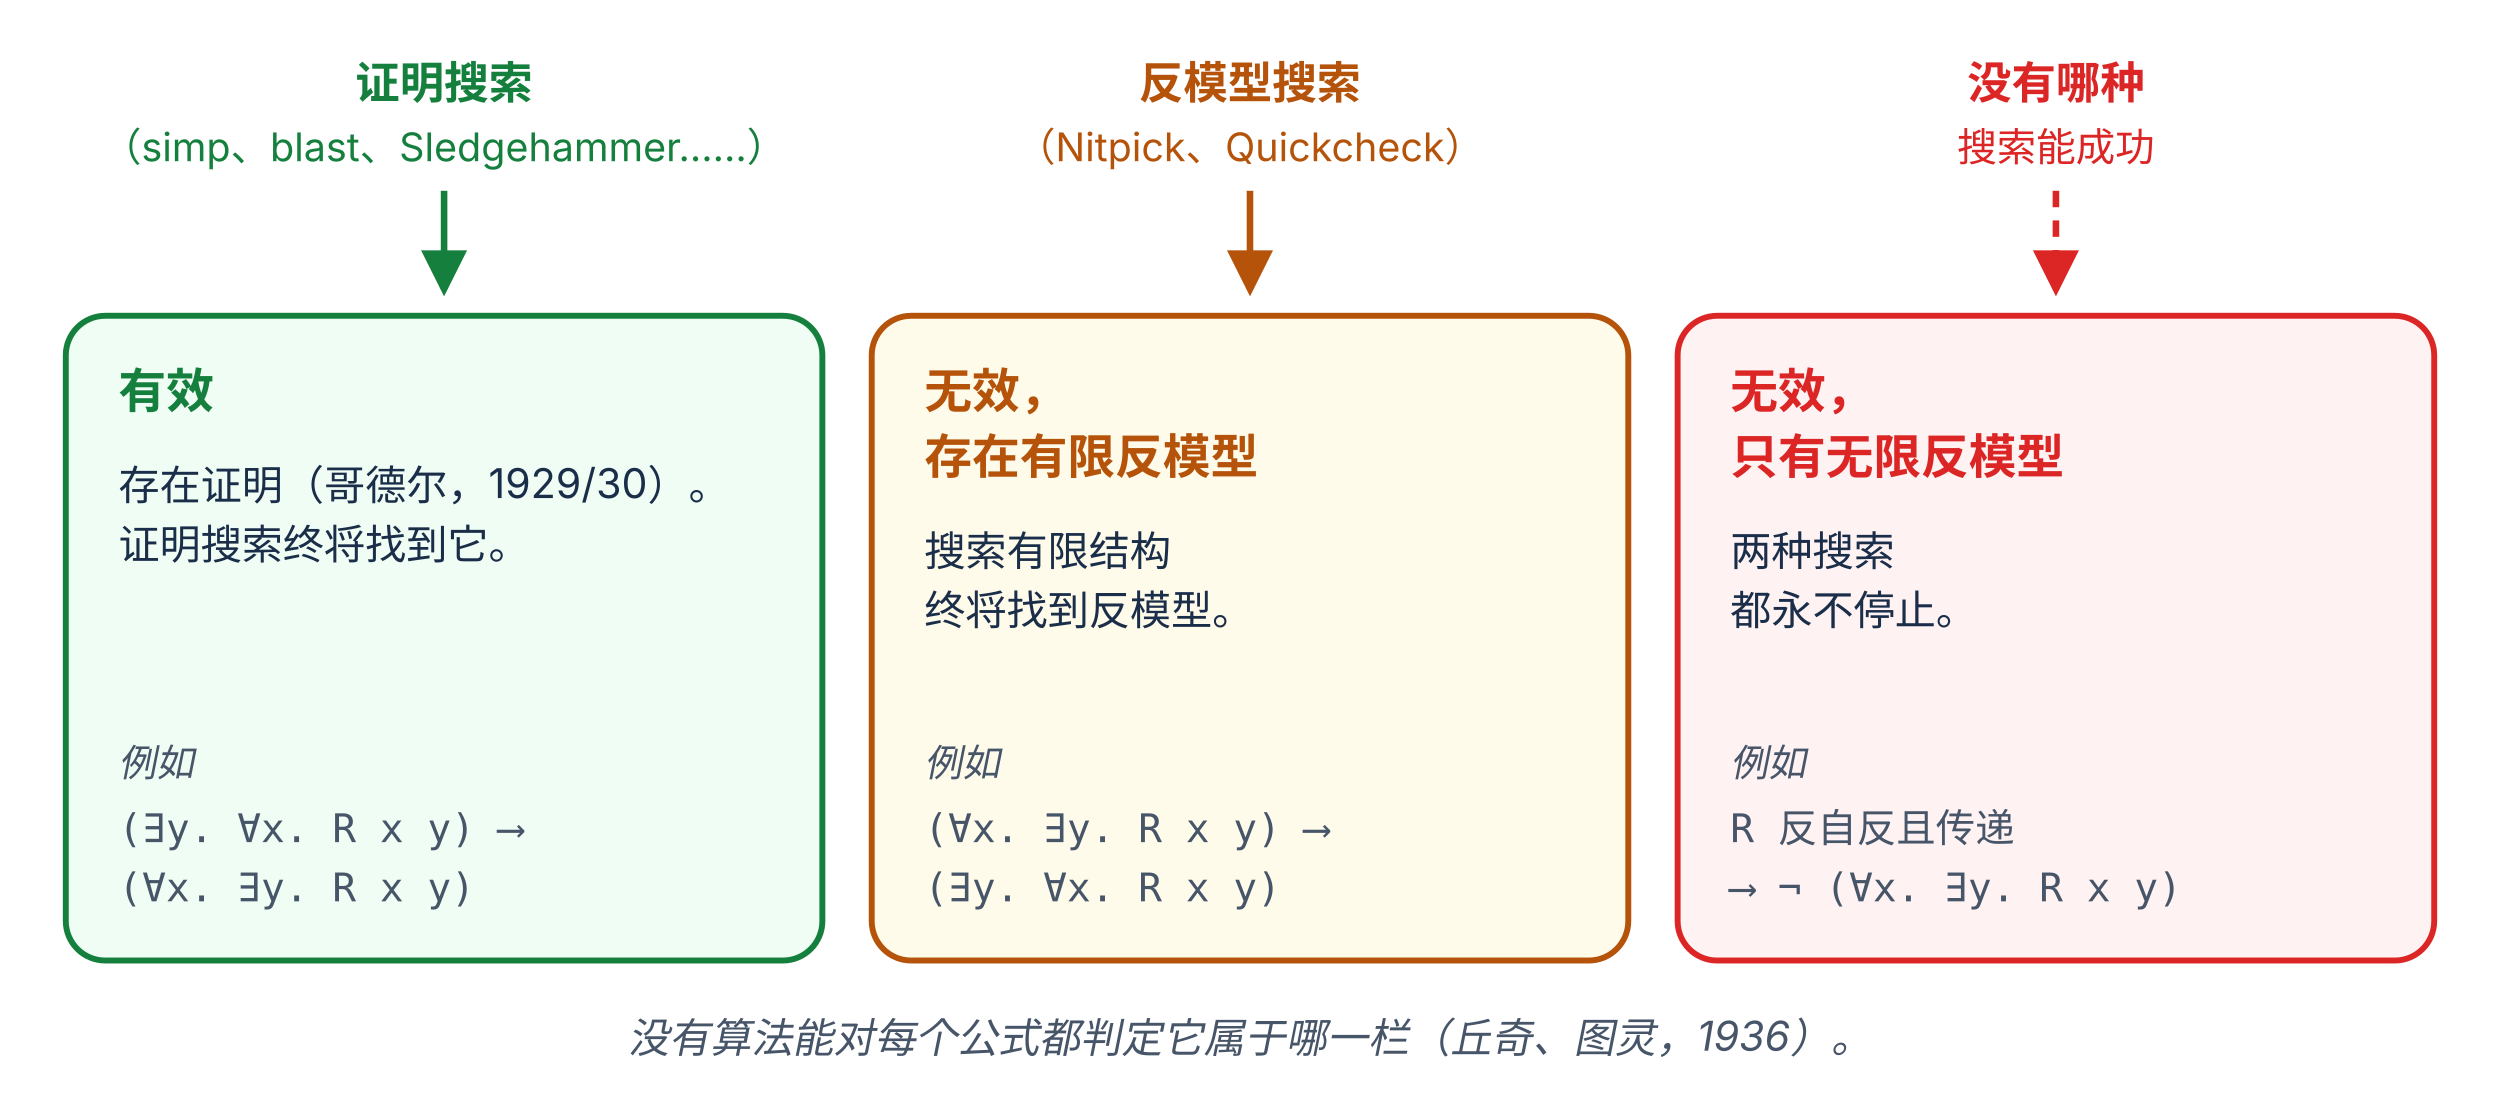
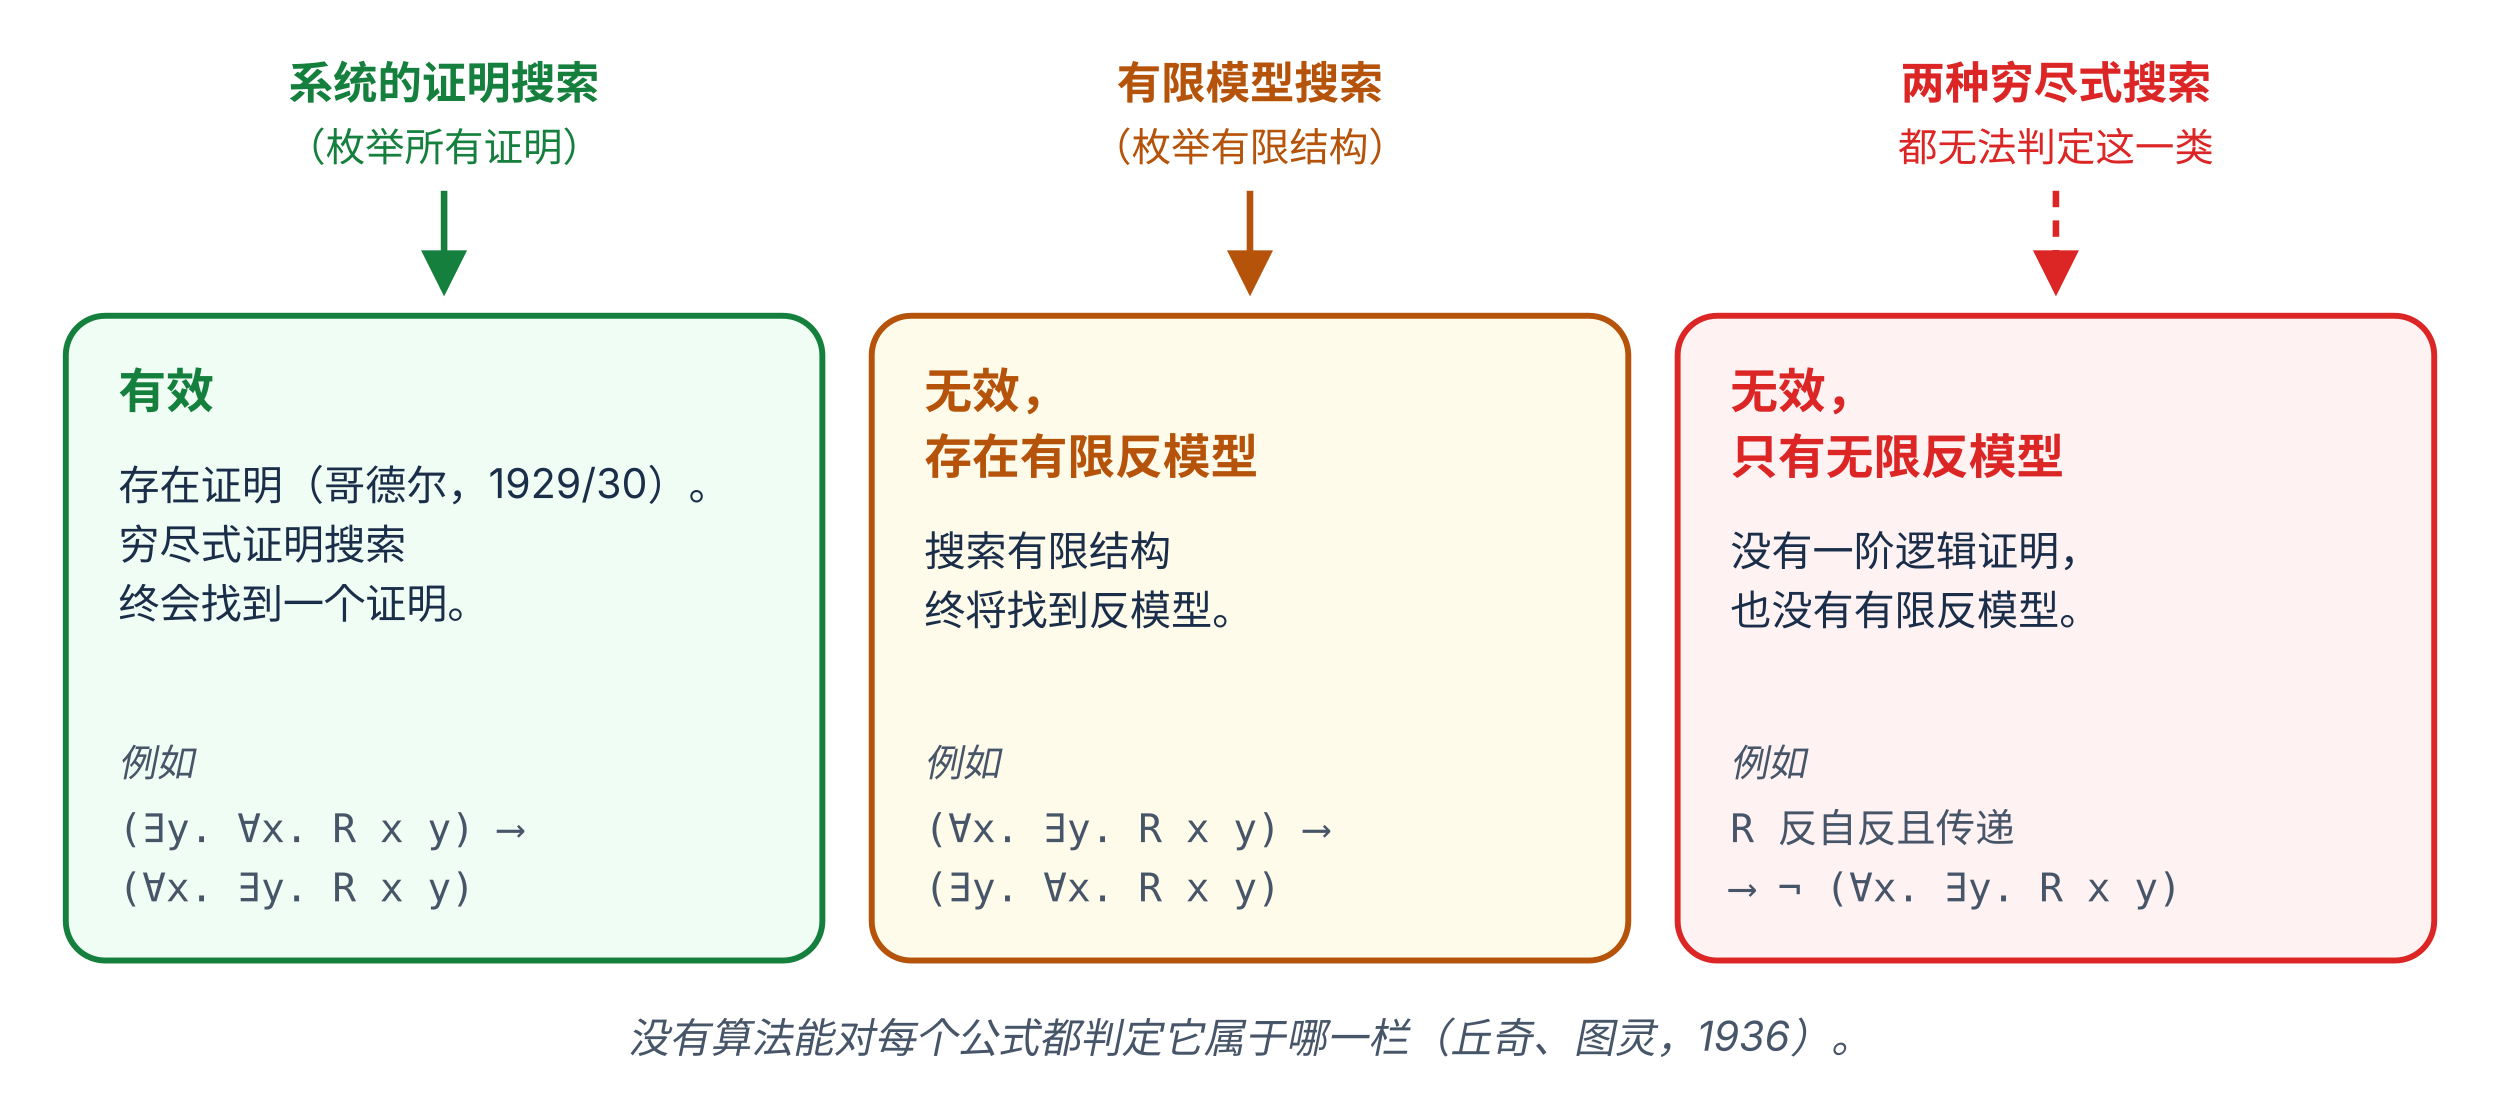
<svg xmlns="http://www.w3.org/2000/svg" viewBox="0 0 760 336" width="760" height="336" role="img">
  <defs>
    <marker id="ah-15803D" viewBox="0 0 10 10" refX="8.5" refY="5" markerWidth="7" markerHeight="7" orient="auto-start-reverse">
      <path d="M0 0 10 5 0 10z" fill="#15803D" />
    </marker>
    <marker id="ah-B45309" viewBox="0 0 10 10" refX="8.5" refY="5" markerWidth="7" markerHeight="7" orient="auto-start-reverse">
      <path d="M0 0 10 5 0 10z" fill="#B45309" />
    </marker>
    <marker id="ah-DC2626" viewBox="0 0 10 10" refX="8.5" refY="5" markerWidth="7" markerHeight="7" orient="auto-start-reverse">
      <path d="M0 0 10 5 0 10z" fill="#DC2626" />
    </marker>
  </defs>
-   <text x="135.0" y="30" font-family="'DM Sans', system-ui, -apple-system, 'Segoe UI', 'PingFang SC', 'Hiragino Sans GB', 'Microsoft YaHei', 'Noto Sans SC', sans-serif" font-size="13.5" font-weight="700" fill="#15803D" text-anchor="middle">证明搜索</text>
-   <text x="135.0" y="49" font-family="'DM Sans', system-ui, -apple-system, 'Segoe UI', 'PingFang SC', 'Hiragino Sans GB', 'Microsoft YaHei', 'Noto Sans SC', sans-serif" font-size="12" font-weight="400" fill="#15803D" text-anchor="middle">（simp、blast、Sledgehammer……）</text>
+   <text x="135.0" y="30" font-family="'DM Sans', system-ui, -apple-system, 'Segoe UI', 'PingFang SC', 'Hiragino Sans GB', 'Microsoft YaHei', 'Noto Sans SC', sans-serif" font-size="13.5" font-weight="700" fill="#15803D" text-anchor="middle">系统的证明搜索</text>
+   <text x="135.0" y="49" font-family="'DM Sans', system-ui, -apple-system, 'Segoe UI', 'PingFang SC', 'Hiragino Sans GB', 'Microsoft YaHei', 'Noto Sans SC', sans-serif" font-size="12" font-weight="400" fill="#15803D" text-anchor="middle">（枚举所有证明）</text>
  <line x1="135.0" y1="58" x2="135.0" y2="88" stroke="#15803D" stroke-width="2" marker-end="url(#ah-15803D)" />
  <rect x="20" y="96" width="230" height="196" rx="12" fill="#F0FDF4" stroke="#15803D" stroke-width="1.8" />
  <text x="36" y="124" font-family="'DM Sans', system-ui, -apple-system, 'Segoe UI', 'PingFang SC', 'Hiragino Sans GB', 'Microsoft YaHei', 'Noto Sans SC', sans-serif" font-size="14.5" font-weight="700" fill="#15803D" text-anchor="start">有效</text>
  <text x="36" y="152" font-family="'DM Sans', system-ui, -apple-system, 'Segoe UI', 'PingFang SC', 'Hiragino Sans GB', 'Microsoft YaHei', 'Noto Sans SC', sans-serif" font-size="12.5" font-weight="400" fill="#1A2E4A" text-anchor="start">存在证明（哥德尔，1929/30）。</text>
-   <text x="36" y="170" font-family="'DM Sans', system-ui, -apple-system, 'Segoe UI', 'PingFang SC', 'Hiragino Sans GB', 'Microsoft YaHei', 'Noto Sans SC', sans-serif" font-size="12.5" font-weight="400" fill="#1A2E4A" text-anchor="start">证明搜索终将找到它。</text>
+   <text x="36" y="170" font-family="'DM Sans', system-ui, -apple-system, 'Segoe UI', 'PingFang SC', 'Hiragino Sans GB', 'Microsoft YaHei', 'Noto Sans SC', sans-serif" font-size="12.5" font-weight="400" fill="#1A2E4A" text-anchor="start">穷尽式证明搜索</text>
+   <text x="36" y="188" font-family="'DM Sans', system-ui, -apple-system, 'Segoe UI', 'PingFang SC', 'Hiragino Sans GB', 'Microsoft YaHei', 'Noto Sans SC', sans-serif" font-size="12.5" font-weight="400" fill="#1A2E4A" text-anchor="start">终会找到一个证明。</text>
  <text x="36" y="236" font-family="'DM Sans', system-ui, -apple-system, 'Segoe UI', 'PingFang SC', 'Hiragino Sans GB', 'Microsoft YaHei', 'Noto Sans SC', sans-serif" font-size="11.5" font-weight="400" fill="#475569" text-anchor="start" font-style="italic">例如</text>
  <text x="36" y="256" font-family="'Isabelle DejaVu Sans Mono', 'DejaVu Sans Mono', Consolas, Menlo, 'PingFang SC', 'Microsoft YaHei', monospace" font-size="12" font-weight="400" fill="#475569" text-anchor="start">(∃y. ∀x. R x y) ⟶</text>
  <text x="36" y="274" font-family="'Isabelle DejaVu Sans Mono', 'DejaVu Sans Mono', Consolas, Menlo, 'PingFang SC', 'Microsoft YaHei', monospace" font-size="12" font-weight="400" fill="#475569" text-anchor="start">(∀x. ∃y. R x y)</text>
-   <text x="380.0" y="30" font-family="'DM Sans', system-ui, -apple-system, 'Segoe UI', 'PingFang SC', 'Hiragino Sans GB', 'Microsoft YaHei', 'Noto Sans SC', sans-serif" font-size="13.5" font-weight="700" fill="#B45309" text-anchor="middle">反模型搜索</text>
-   <text x="380.0" y="49" font-family="'DM Sans', system-ui, -apple-system, 'Segoe UI', 'PingFang SC', 'Hiragino Sans GB', 'Microsoft YaHei', 'Noto Sans SC', sans-serif" font-size="12" font-weight="400" fill="#B45309" text-anchor="middle">（Nitpick、Quickcheck）</text>
+   <text x="380.0" y="30" font-family="'DM Sans', system-ui, -apple-system, 'Segoe UI', 'PingFang SC', 'Hiragino Sans GB', 'Microsoft YaHei', 'Noto Sans SC', sans-serif" font-size="13.5" font-weight="700" fill="#B45309" text-anchor="middle">有限模型搜索</text>
+   <text x="380.0" y="49" font-family="'DM Sans', system-ui, -apple-system, 'Segoe UI', 'PingFang SC', 'Hiragino Sans GB', 'Microsoft YaHei', 'Noto Sans SC', sans-serif" font-size="12" font-weight="400" fill="#B45309" text-anchor="middle">（枚举有限结构）</text>
  <line x1="380.0" y1="58" x2="380.0" y2="88" stroke="#B45309" stroke-width="2" marker-end="url(#ah-B45309)" />
  <rect x="265" y="96" width="230" height="196" rx="12" fill="#FFFBEB" stroke="#B45309" stroke-width="1.8" />
  <text x="281" y="124" font-family="'DM Sans', system-ui, -apple-system, 'Segoe UI', 'PingFang SC', 'Hiragino Sans GB', 'Microsoft YaHei', 'Noto Sans SC', sans-serif" font-size="14.5" font-weight="700" fill="#B45309" text-anchor="start">无效，</text>
  <text x="281" y="144" font-family="'DM Sans', system-ui, -apple-system, 'Segoe UI', 'PingFang SC', 'Hiragino Sans GB', 'Microsoft YaHei', 'Noto Sans SC', sans-serif" font-size="14.5" font-weight="700" fill="#B45309" text-anchor="start">存在有限反模型</text>
  <text x="281" y="172" font-family="'DM Sans', system-ui, -apple-system, 'Segoe UI', 'PingFang SC', 'Hiragino Sans GB', 'Microsoft YaHei', 'Noto Sans SC', sans-serif" font-size="12.5" font-weight="400" fill="#1A2E4A" text-anchor="start">搜索有限结构</text>
  <text x="281" y="190" font-family="'DM Sans', system-ui, -apple-system, 'Segoe UI', 'PingFang SC', 'Hiragino Sans GB', 'Microsoft YaHei', 'Noto Sans SC', sans-serif" font-size="12.5" font-weight="400" fill="#1A2E4A" text-anchor="start">终将找到反模型。</text>
  <text x="281" y="236" font-family="'DM Sans', system-ui, -apple-system, 'Segoe UI', 'PingFang SC', 'Hiragino Sans GB', 'Microsoft YaHei', 'Noto Sans SC', sans-serif" font-size="11.5" font-weight="400" fill="#475569" text-anchor="start" font-style="italic">例如</text>
  <text x="281" y="256" font-family="'Isabelle DejaVu Sans Mono', 'DejaVu Sans Mono', Consolas, Menlo, 'PingFang SC', 'Microsoft YaHei', monospace" font-size="12" font-weight="400" fill="#475569" text-anchor="start">(∀x. ∃y. R x y) ⟶</text>
  <text x="281" y="274" font-family="'Isabelle DejaVu Sans Mono', 'DejaVu Sans Mono', Consolas, Menlo, 'PingFang SC', 'Microsoft YaHei', monospace" font-size="12" font-weight="400" fill="#475569" text-anchor="start">(∃y. ∀x. R x y)</text>
-   <text x="625.0" y="30" font-family="'DM Sans', system-ui, -apple-system, 'Segoe UI', 'PingFang SC', 'Hiragino Sans GB', 'Microsoft YaHei', 'Noto Sans SC', sans-serif" font-size="13.5" font-weight="700" fill="#DC2626" text-anchor="middle">没有哪种</text>
-   <text x="625.0" y="49" font-family="'DM Sans', system-ui, -apple-system, 'Segoe UI', 'PingFang SC', 'Hiragino Sans GB', 'Microsoft YaHei', 'Noto Sans SC', sans-serif" font-size="12" font-weight="400" fill="#DC2626" text-anchor="middle">搜索能成功</text>
+   <text x="625.0" y="30" font-family="'DM Sans', system-ui, -apple-system, 'Segoe UI', 'PingFang SC', 'Hiragino Sans GB', 'Microsoft YaHei', 'Noto Sans SC', sans-serif" font-size="13.5" font-weight="700" fill="#DC2626" text-anchor="middle">两种穷尽式搜索</text>
+   <text x="625.0" y="49" font-family="'DM Sans', system-ui, -apple-system, 'Segoe UI', 'PingFang SC', 'Hiragino Sans GB', 'Microsoft YaHei', 'Noto Sans SC', sans-serif" font-size="12" font-weight="400" fill="#DC2626" text-anchor="middle">都无法判定这一类</text>
  <line x1="625.0" y1="58" x2="625.0" y2="88" stroke="#DC2626" stroke-width="2" stroke-dasharray="5 4" marker-end="url(#ah-DC2626)" />
  <rect x="510" y="96" width="230" height="196" rx="12" fill="#FEF2F2" stroke="#DC2626" stroke-width="1.8" />
  <text x="526" y="124" font-family="'DM Sans', system-ui, -apple-system, 'Segoe UI', 'PingFang SC', 'Hiragino Sans GB', 'Microsoft YaHei', 'Noto Sans SC', sans-serif" font-size="14.5" font-weight="700" fill="#DC2626" text-anchor="start">无效，</text>
  <text x="526" y="144" font-family="'DM Sans', system-ui, -apple-system, 'Segoe UI', 'PingFang SC', 'Hiragino Sans GB', 'Microsoft YaHei', 'Noto Sans SC', sans-serif" font-size="14.5" font-weight="700" fill="#DC2626" text-anchor="start">只有无限反模型</text>
-   <text x="526" y="172" font-family="'DM Sans', system-ui, -apple-system, 'Segoe UI', 'PingFang SC', 'Hiragino Sans GB', 'Microsoft YaHei', 'Noto Sans SC', sans-serif" font-size="12.5" font-weight="400" fill="#1A2E4A" text-anchor="start">两种搜索</text>
-   <text x="526" y="190" font-family="'DM Sans', system-ui, -apple-system, 'Segoe UI', 'PingFang SC', 'Hiragino Sans GB', 'Microsoft YaHei', 'Noto Sans SC', sans-serif" font-size="12.5" font-weight="400" fill="#1A2E4A" text-anchor="start">都永不停止。</text>
+   <text x="526" y="172" font-family="'DM Sans', system-ui, -apple-system, 'Segoe UI', 'PingFang SC', 'Hiragino Sans GB', 'Microsoft YaHei', 'Noto Sans SC', sans-serif" font-size="12.5" font-weight="400" fill="#1A2E4A" text-anchor="start">没有一阶逻辑证明，</text>
+   <text x="526" y="190" font-family="'DM Sans', system-ui, -apple-system, 'Segoe UI', 'PingFang SC', 'Hiragino Sans GB', 'Microsoft YaHei', 'Noto Sans SC', sans-serif" font-size="12.5" font-weight="400" fill="#1A2E4A" text-anchor="start">也没有有限反模型。</text>
  <text x="526" y="236" font-family="'DM Sans', system-ui, -apple-system, 'Segoe UI', 'PingFang SC', 'Hiragino Sans GB', 'Microsoft YaHei', 'Noto Sans SC', sans-serif" font-size="11.5" font-weight="400" fill="#475569" text-anchor="start" font-style="italic">例如</text>
  <text x="526" y="256" font-family="'Isabelle DejaVu Sans Mono', 'DejaVu Sans Mono', Consolas, Menlo, 'PingFang SC', 'Microsoft YaHei', monospace" font-size="12" font-weight="400" fill="#475569" text-anchor="start">R 反自反且传递</text>
  <text x="526" y="274" font-family="'Isabelle DejaVu Sans Mono', 'DejaVu Sans Mono', Consolas, Menlo, 'PingFang SC', 'Microsoft YaHei', monospace" font-size="12" font-weight="400" fill="#475569" text-anchor="start">⟶ ¬ (∀x. ∃y. R x y)</text>
  <text x="380" y="320" font-family="'DM Sans', system-ui, -apple-system, 'Segoe UI', 'PingFang SC', 'Hiragino Sans GB', 'Microsoft YaHei', 'Noto Sans SC', sans-serif" font-size="12.5" font-weight="400" fill="#475569" text-anchor="middle" font-style="italic">没有算法能对每个公式都判定它属于哪一栏（丘奇、图灵，1936）。</text>
</svg>
